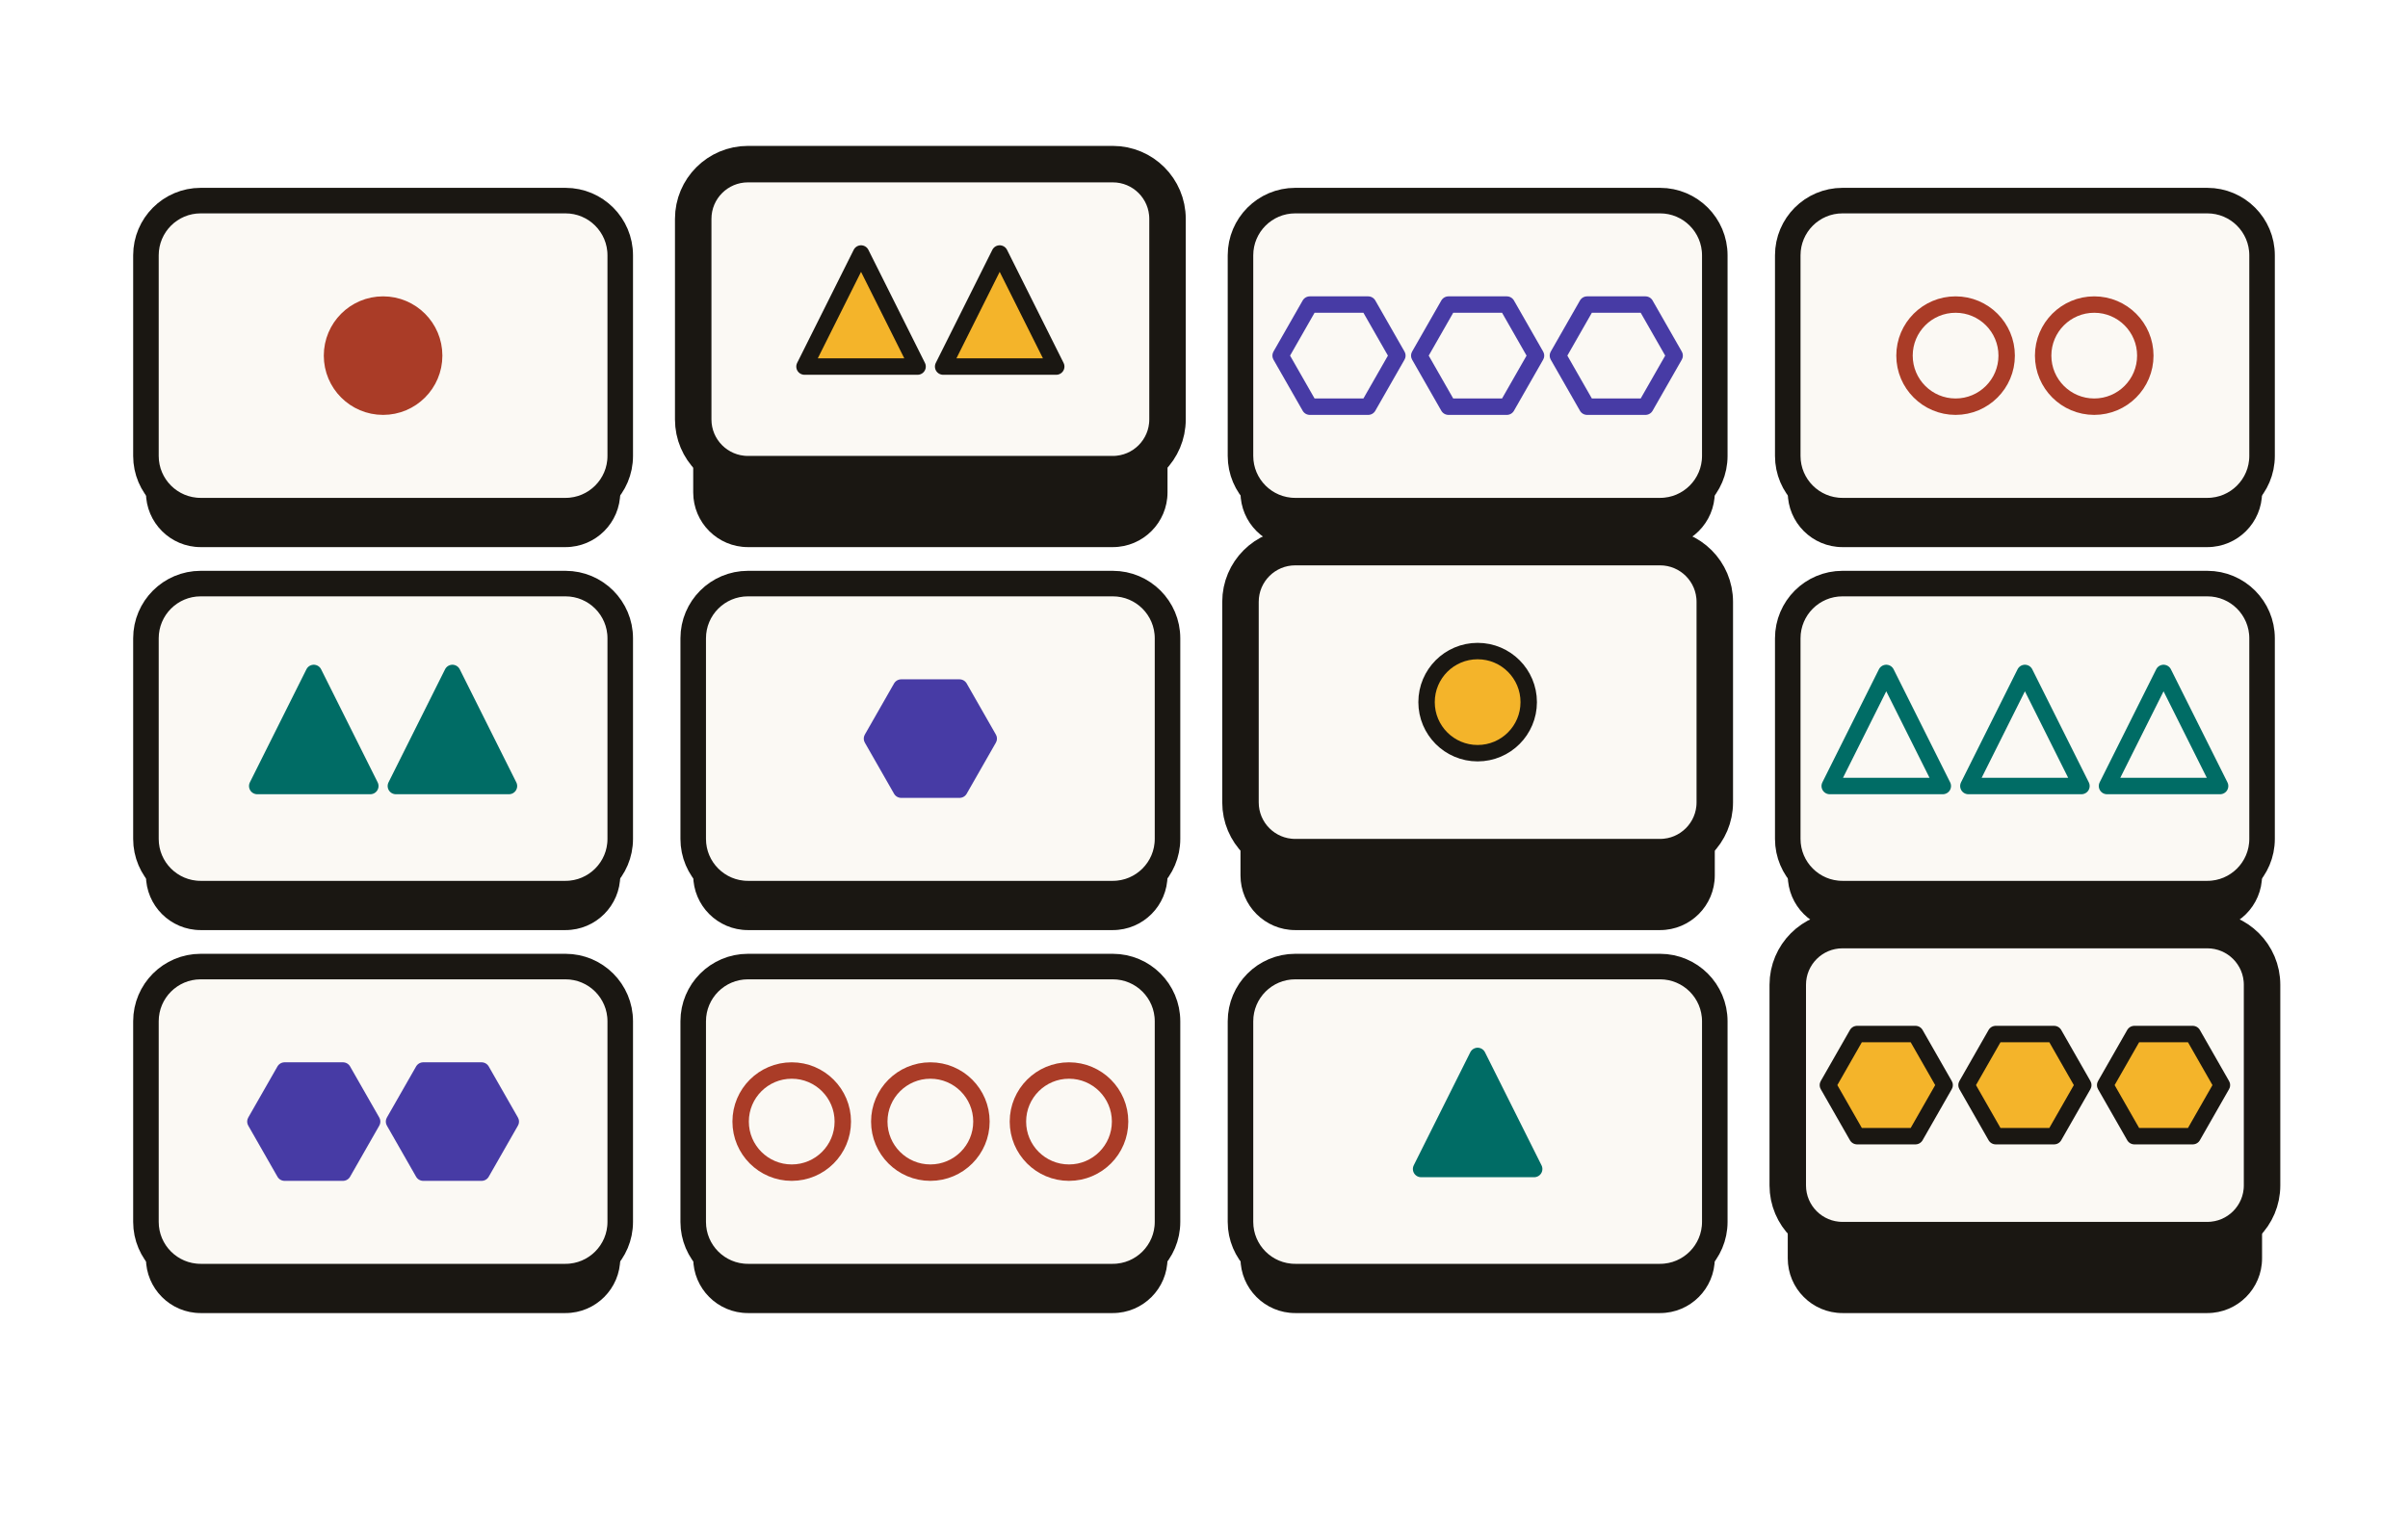
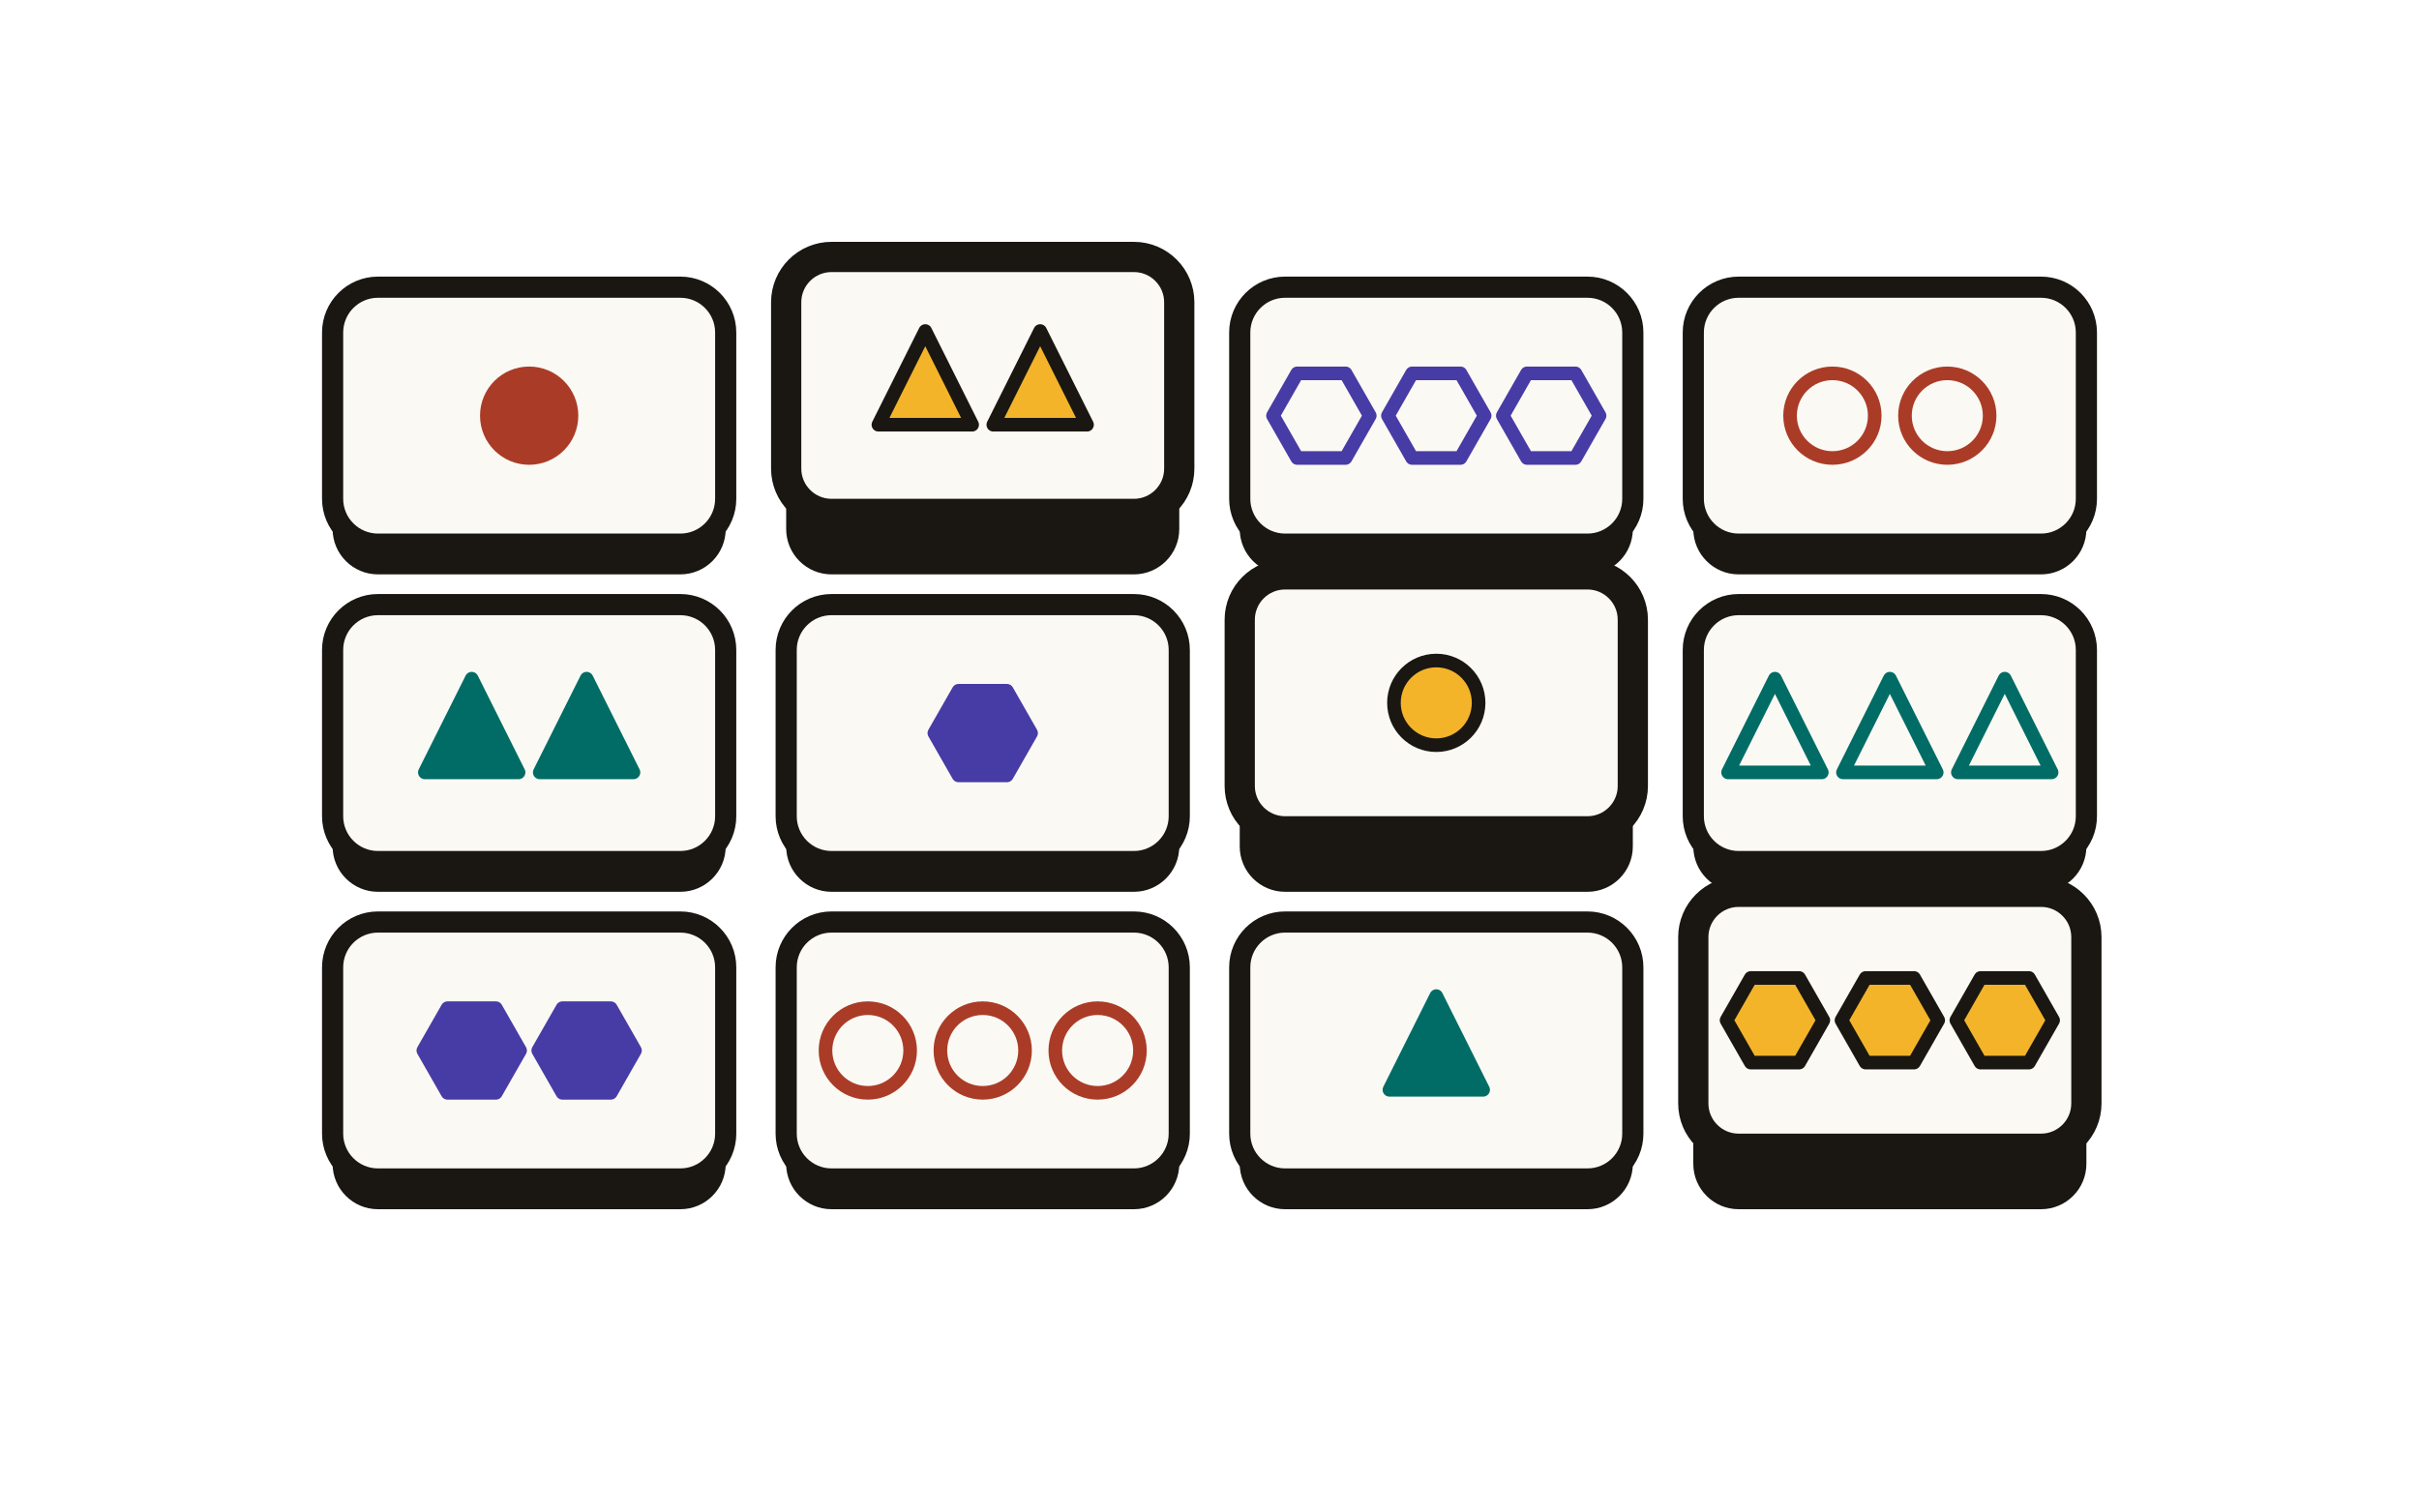
- <svg xmlns="http://www.w3.org/2000/svg" viewBox="14 8 132 84" width="132" height="84" aria-hidden="true">
+ <svg xmlns="http://www.w3.org/2000/svg" viewBox="0 0 160 100" width="160" height="100" aria-hidden="true">
  <defs>
    <rect id="card-edge" width="26" height="17" rx="3" fill="#1a1712" />
    <rect id="card-face" width="26" height="17" rx="3" fill="#fbf9f4" stroke="#1a1712" />
    <circle id="circle" r="2.8" />
    <polygon id="triangle" points="0,-3.6 3.1,2.6 -3.1,2.6" />
    <polygon id="hexagon" points="-1.6,-2.8 1.6,-2.8 3.2,0 1.6,2.8 -1.6,2.8 -3.2,0" />
  </defs>
  <g transform="translate(22 19)">
    <use href="#card-edge" y="2" />
    <use href="#card-face" stroke-width="1.4" />
    <g fill="#aa3c27" stroke="#aa3c27" stroke-width="0.9" stroke-linejoin="round">
      <use href="#circle" x="13" y="8.5" />
    </g>
  </g>
  <g transform="translate(52 19)">
    <use href="#card-edge" y="2" />
    <use href="#card-face" y="-2" stroke-width="2" />
    <g fill="#f4b42a" stroke="#1a1712" stroke-width="0.9" stroke-linejoin="round">
      <use href="#triangle" x="9.2" y="6.5" />
      <use href="#triangle" x="16.8" y="6.5" />
    </g>
  </g>
  <g transform="translate(82 19)">
    <use href="#card-edge" y="2" />
    <use href="#card-face" stroke-width="1.4" />
    <g fill="none" stroke="#473ba5" stroke-width="0.9" stroke-linejoin="round">
      <use href="#hexagon" x="5.4" y="8.5" />
      <use href="#hexagon" x="13" y="8.5" />
      <use href="#hexagon" x="20.6" y="8.5" />
    </g>
  </g>
  <g transform="translate(112 19)">
    <use href="#card-edge" y="2" />
    <use href="#card-face" stroke-width="1.4" />
    <g fill="none" stroke="#aa3c27" stroke-width="0.9" stroke-linejoin="round">
      <use href="#circle" x="9.2" y="8.5" />
      <use href="#circle" x="16.8" y="8.5" />
    </g>
  </g>
  <g transform="translate(22 40)">
    <use href="#card-edge" y="2" />
    <use href="#card-face" stroke-width="1.4" />
    <g fill="#006c65" stroke="#006c65" stroke-width="0.9" stroke-linejoin="round">
      <use href="#triangle" x="9.2" y="8.5" />
      <use href="#triangle" x="16.8" y="8.5" />
    </g>
  </g>
  <g transform="translate(52 40)">
    <use href="#card-edge" y="2" />
    <use href="#card-face" stroke-width="1.4" />
    <g fill="#473ba5" stroke="#473ba5" stroke-width="0.9" stroke-linejoin="round">
      <use href="#hexagon" x="13" y="8.5" />
    </g>
  </g>
  <g transform="translate(82 40)">
    <use href="#card-edge" y="2" />
    <use href="#card-face" y="-2" stroke-width="2" />
    <g fill="#f4b42a" stroke="#1a1712" stroke-width="0.9" stroke-linejoin="round">
      <use href="#circle" x="13" y="6.5" />
    </g>
  </g>
  <g transform="translate(112 40)">
    <use href="#card-edge" y="2" />
    <use href="#card-face" stroke-width="1.4" />
    <g fill="none" stroke="#006c65" stroke-width="0.9" stroke-linejoin="round">
      <use href="#triangle" x="5.4" y="8.5" />
      <use href="#triangle" x="13" y="8.5" />
      <use href="#triangle" x="20.6" y="8.5" />
    </g>
  </g>
  <g transform="translate(22 61)">
    <use href="#card-edge" y="2" />
    <use href="#card-face" stroke-width="1.4" />
    <g fill="#473ba5" stroke="#473ba5" stroke-width="0.9" stroke-linejoin="round">
      <use href="#hexagon" x="9.2" y="8.5" />
      <use href="#hexagon" x="16.8" y="8.5" />
    </g>
  </g>
  <g transform="translate(52 61)">
    <use href="#card-edge" y="2" />
    <use href="#card-face" stroke-width="1.4" />
    <g fill="none" stroke="#aa3c27" stroke-width="0.9" stroke-linejoin="round">
      <use href="#circle" x="5.4" y="8.5" />
      <use href="#circle" x="13" y="8.5" />
      <use href="#circle" x="20.6" y="8.5" />
    </g>
  </g>
  <g transform="translate(82 61)">
    <use href="#card-edge" y="2" />
    <use href="#card-face" stroke-width="1.4" />
    <g fill="#006c65" stroke="#006c65" stroke-width="0.9" stroke-linejoin="round">
      <use href="#triangle" x="13" y="8.5" />
    </g>
  </g>
  <g transform="translate(112 61)">
    <use href="#card-edge" y="2" />
    <use href="#card-face" y="-2" stroke-width="2" />
    <g fill="#f4b42a" stroke="#1a1712" stroke-width="0.9" stroke-linejoin="round">
      <use href="#hexagon" x="5.4" y="6.5" />
      <use href="#hexagon" x="13" y="6.5" />
      <use href="#hexagon" x="20.6" y="6.5" />
    </g>
  </g>
</svg>
